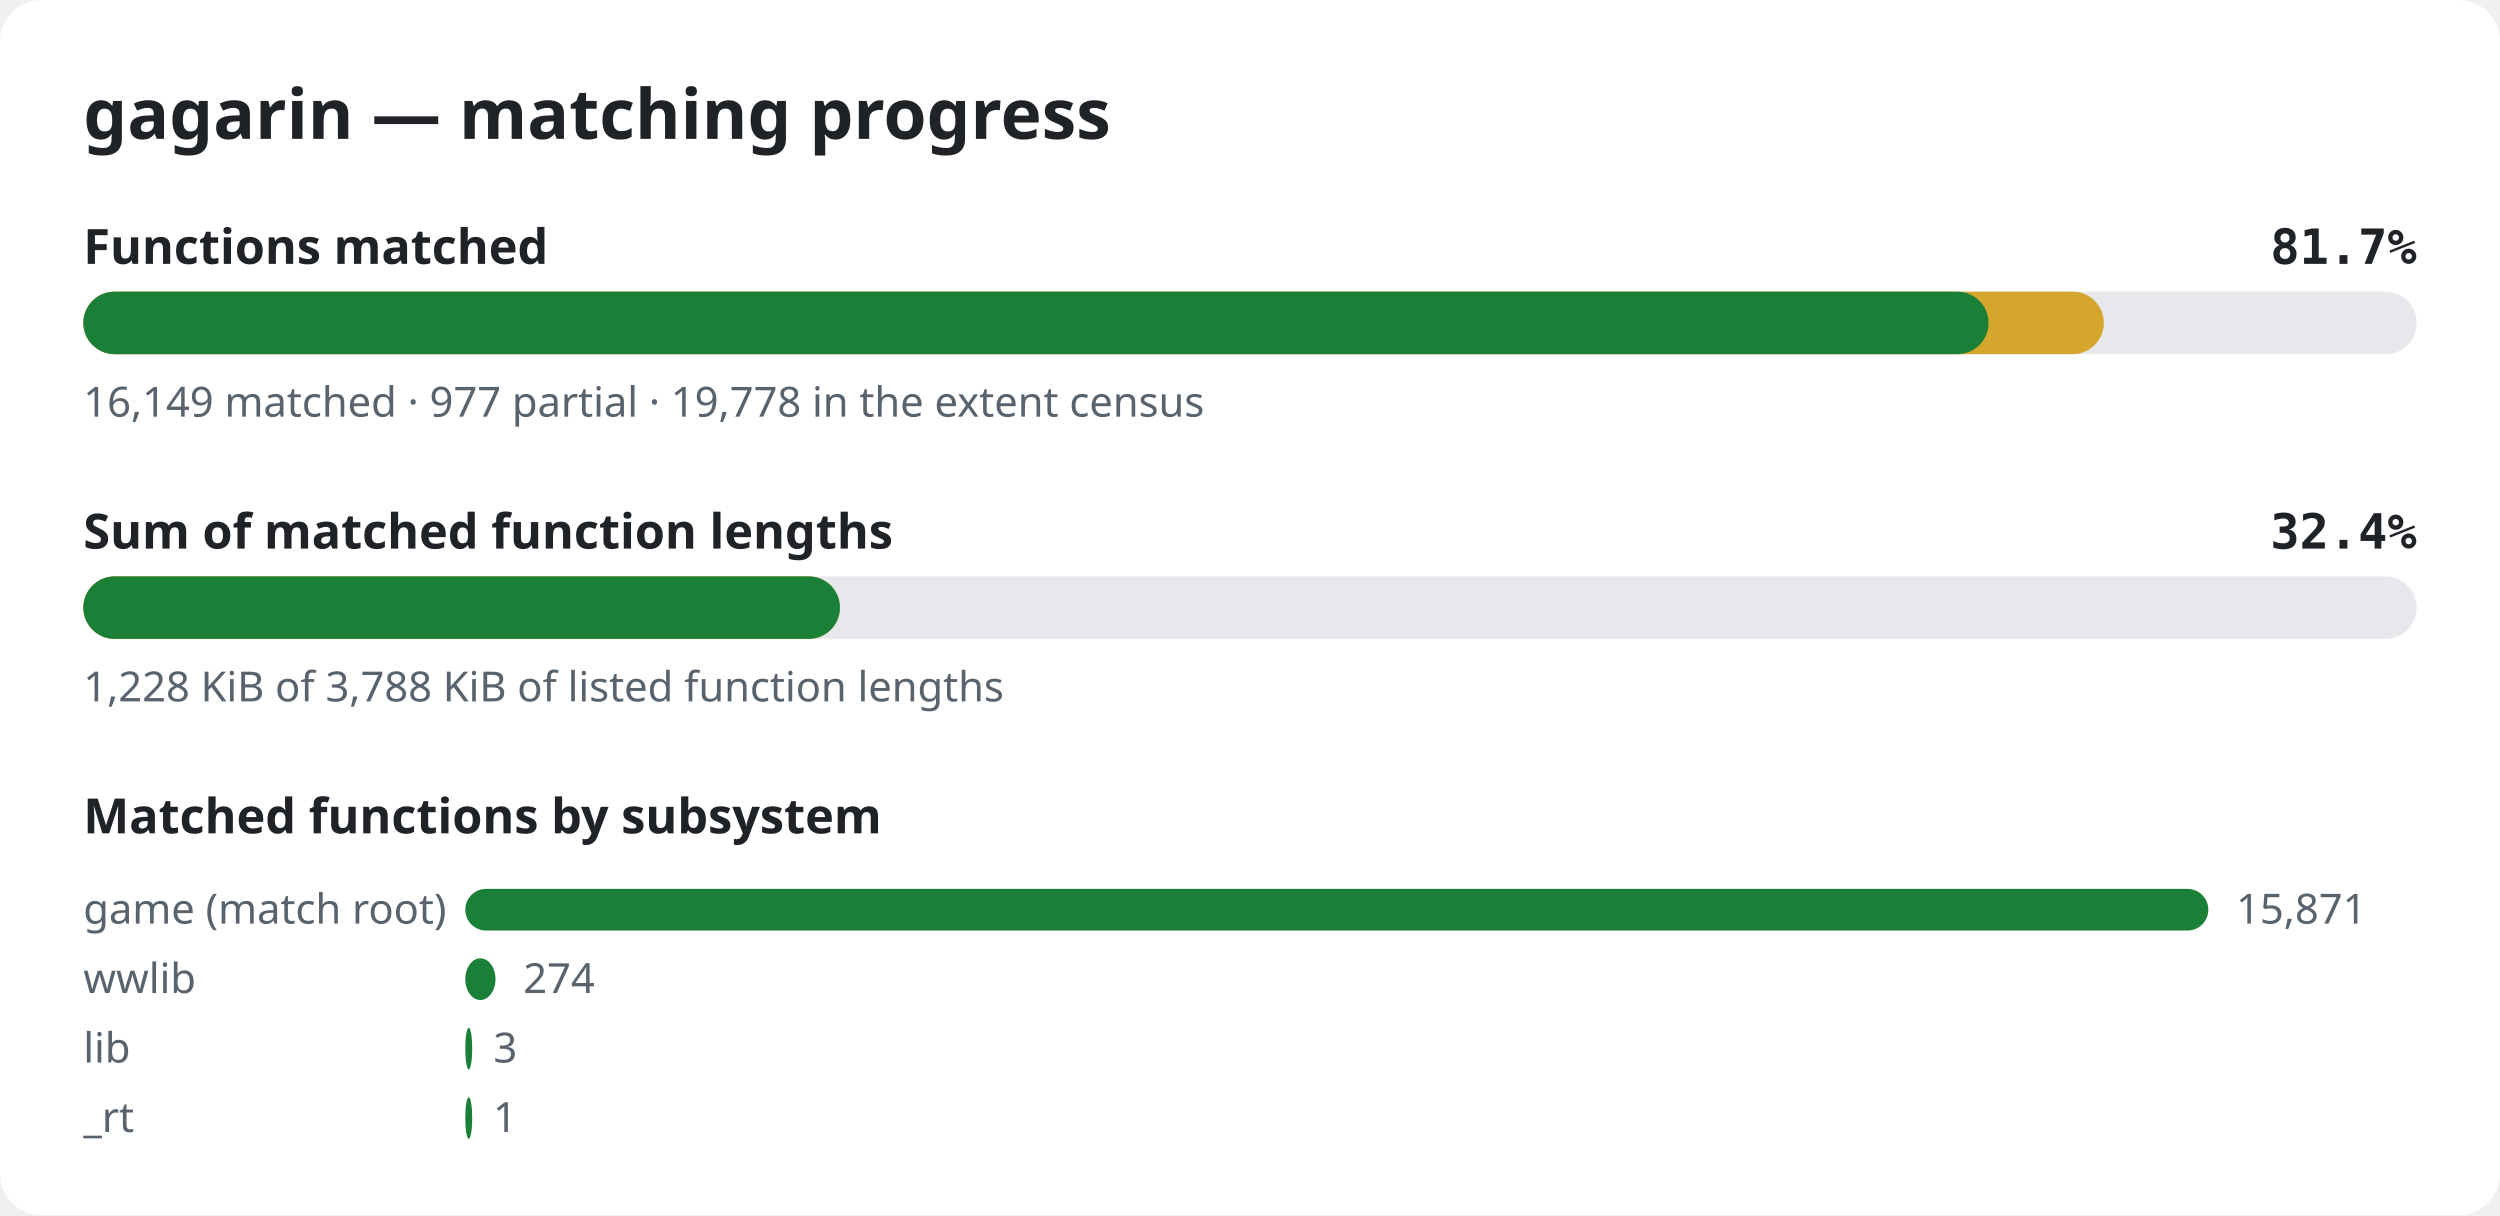
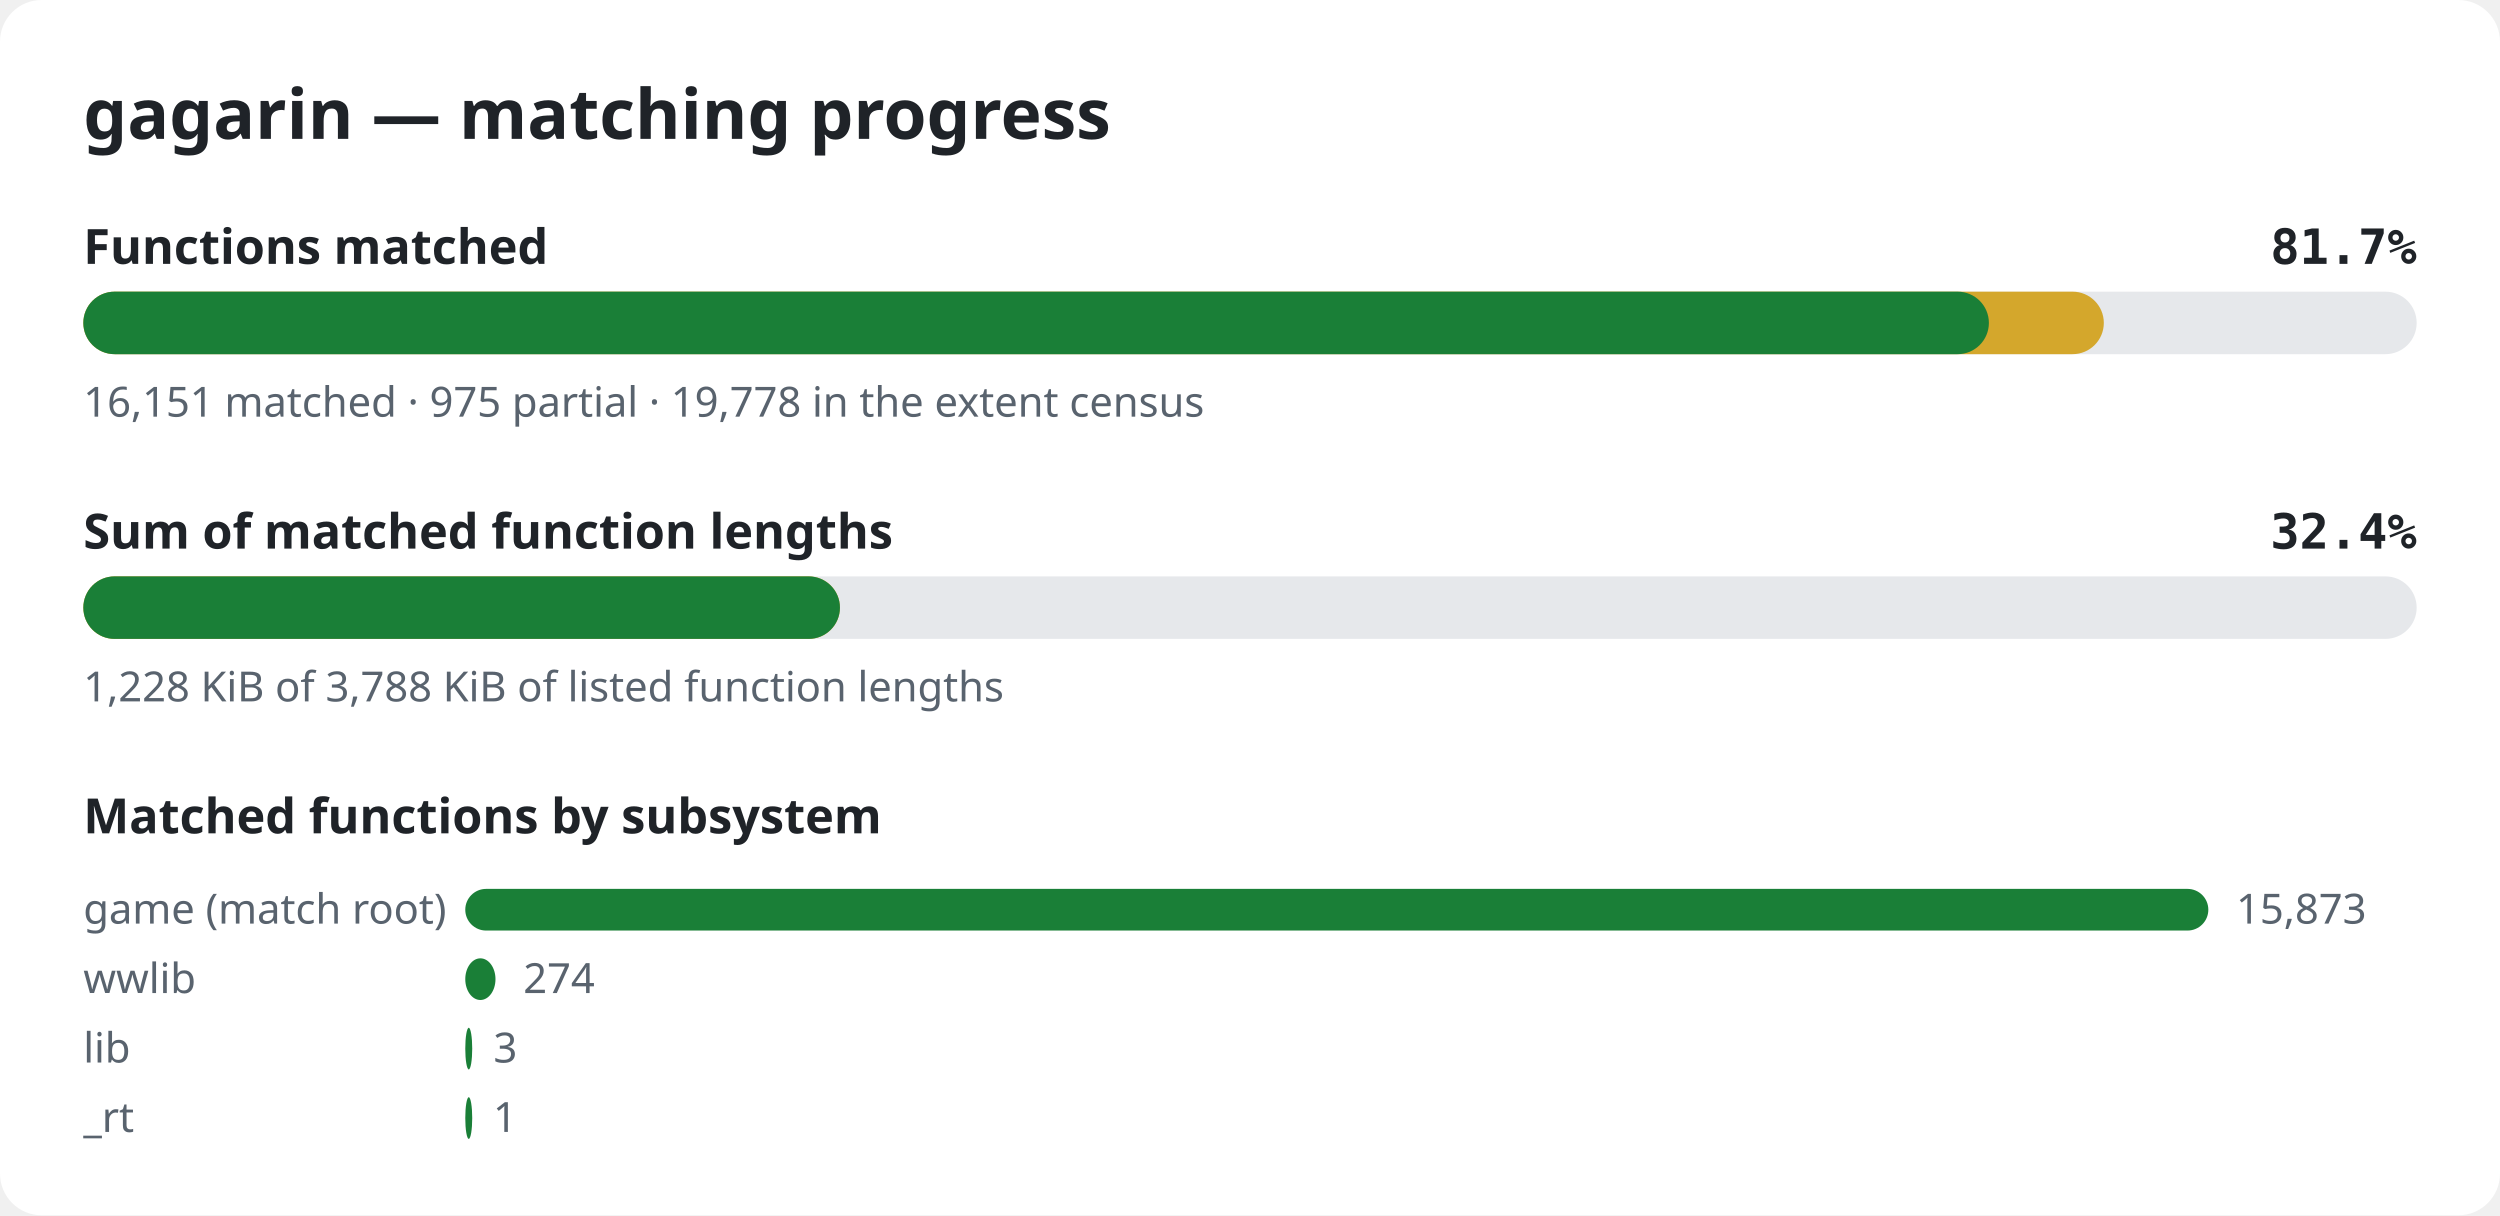
<svg xmlns="http://www.w3.org/2000/svg" width="720" height="350" viewBox="0 0 720 350" role="img" aria-label="gagarin matching progress">
  <style>.bg{fill:#ffffff}.title{font:600 20px sans-serif;fill:#1f2328}.label{font:600 14px sans-serif;fill:#1f2328}.pct{font:600 14px monospace;fill:#1f2328}.note{font:12px sans-serif;fill:#59636e}.track{fill:#e6e8eb}.done{fill:#1a7f37}.partial{fill:#d4a72c}@media (prefers-color-scheme: dark){.bg{fill:#0d1117}.title,.label,.pct{fill:#e6edf3}.note{fill:#9198a1}.track{fill:#262c36}.done{fill:#3fb950}.partial{fill:#d29922}}</style>
  <rect width="720" height="350" rx="12" class="bg" />
  <text x="24" y="40" class="title">gagarin — matching progress</text>
  <text x="24" y="76" class="label">Functions matched</text>
  <text x="696" y="76" class="pct" text-anchor="end">81.7%</text>
  <rect x="24" y="84" width="672" height="18" rx="9" class="track" />
  <rect x="24" y="84" width="581.9" height="18" rx="9" class="partial" />
-   <rect x="24" y="84" width="548.7" height="18" rx="9" class="done" />
-   <text x="24" y="120" class="note">16,149 matched · 977 partial · 19,778 in the extent census</text>
+   <rect x="24" y="84" width="548.8" height="18" rx="9" class="done" />
+   <text x="24" y="120" class="note">16,151 matched · 975 partial · 19,778 in the extent census</text>
  <text x="24" y="158" class="label">Sum of matched function lengths</text>
  <text x="696" y="158" class="pct" text-anchor="end">32.4%</text>
  <rect x="24" y="166" width="672" height="18" rx="9" class="track" />
  <rect x="24" y="166" width="217.9" height="18" rx="9" class="partial" />
  <rect x="24" y="166" width="217.9" height="18" rx="9" class="done" />
  <text x="24" y="202" class="note">1,228 KiB of 3,788 KiB of listed function lengths</text>
  <text x="24" y="240" class="label">Matched functions by subsystem</text>
  <text x="24" y="266" class="note">game (match root)</text>
  <rect x="134" y="256" width="502.0" height="12" rx="6" class="done" />
-   <text x="644.0" y="266" class="note">15,871</text>
+   <text x="644.0" y="266" class="note">15,873</text>
  <text x="24" y="286" class="note">wwlib</text>
  <rect x="134" y="276" width="8.7" height="12" rx="6" class="done" />
  <text x="150.7" y="286" class="note">274</text>
  <text x="24" y="306" class="note">lib</text>
  <rect x="134" y="296" width="2.0" height="12" rx="6" class="done" />
  <text x="142.1" y="306" class="note">3</text>
  <text x="24" y="326" class="note">_rt</text>
  <rect x="134" y="316" width="2.0" height="12" rx="6" class="done" />
  <text x="142.0" y="326" class="note">1</text>
</svg>
